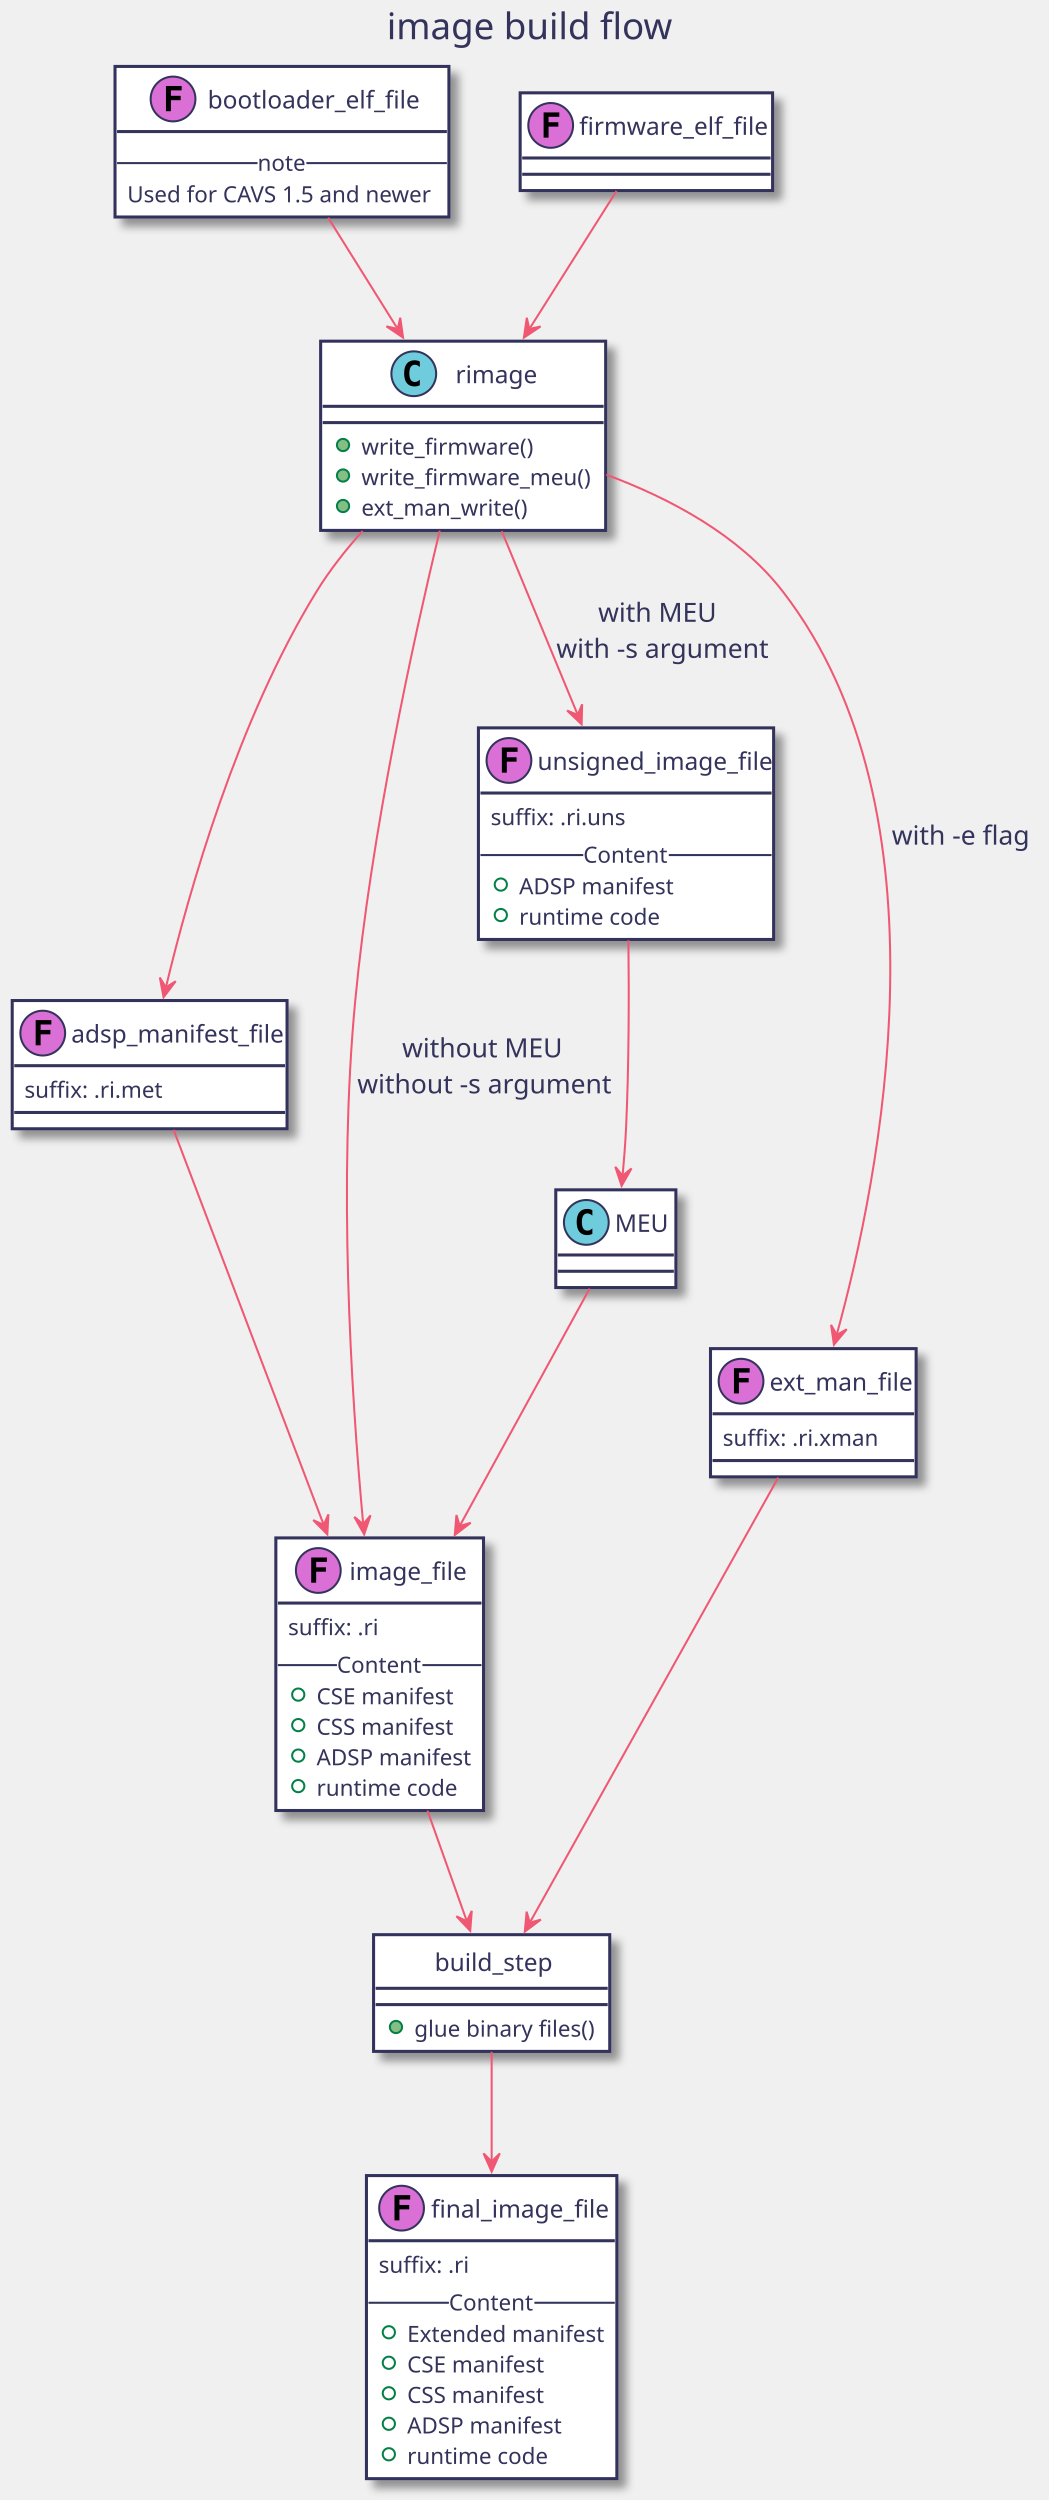
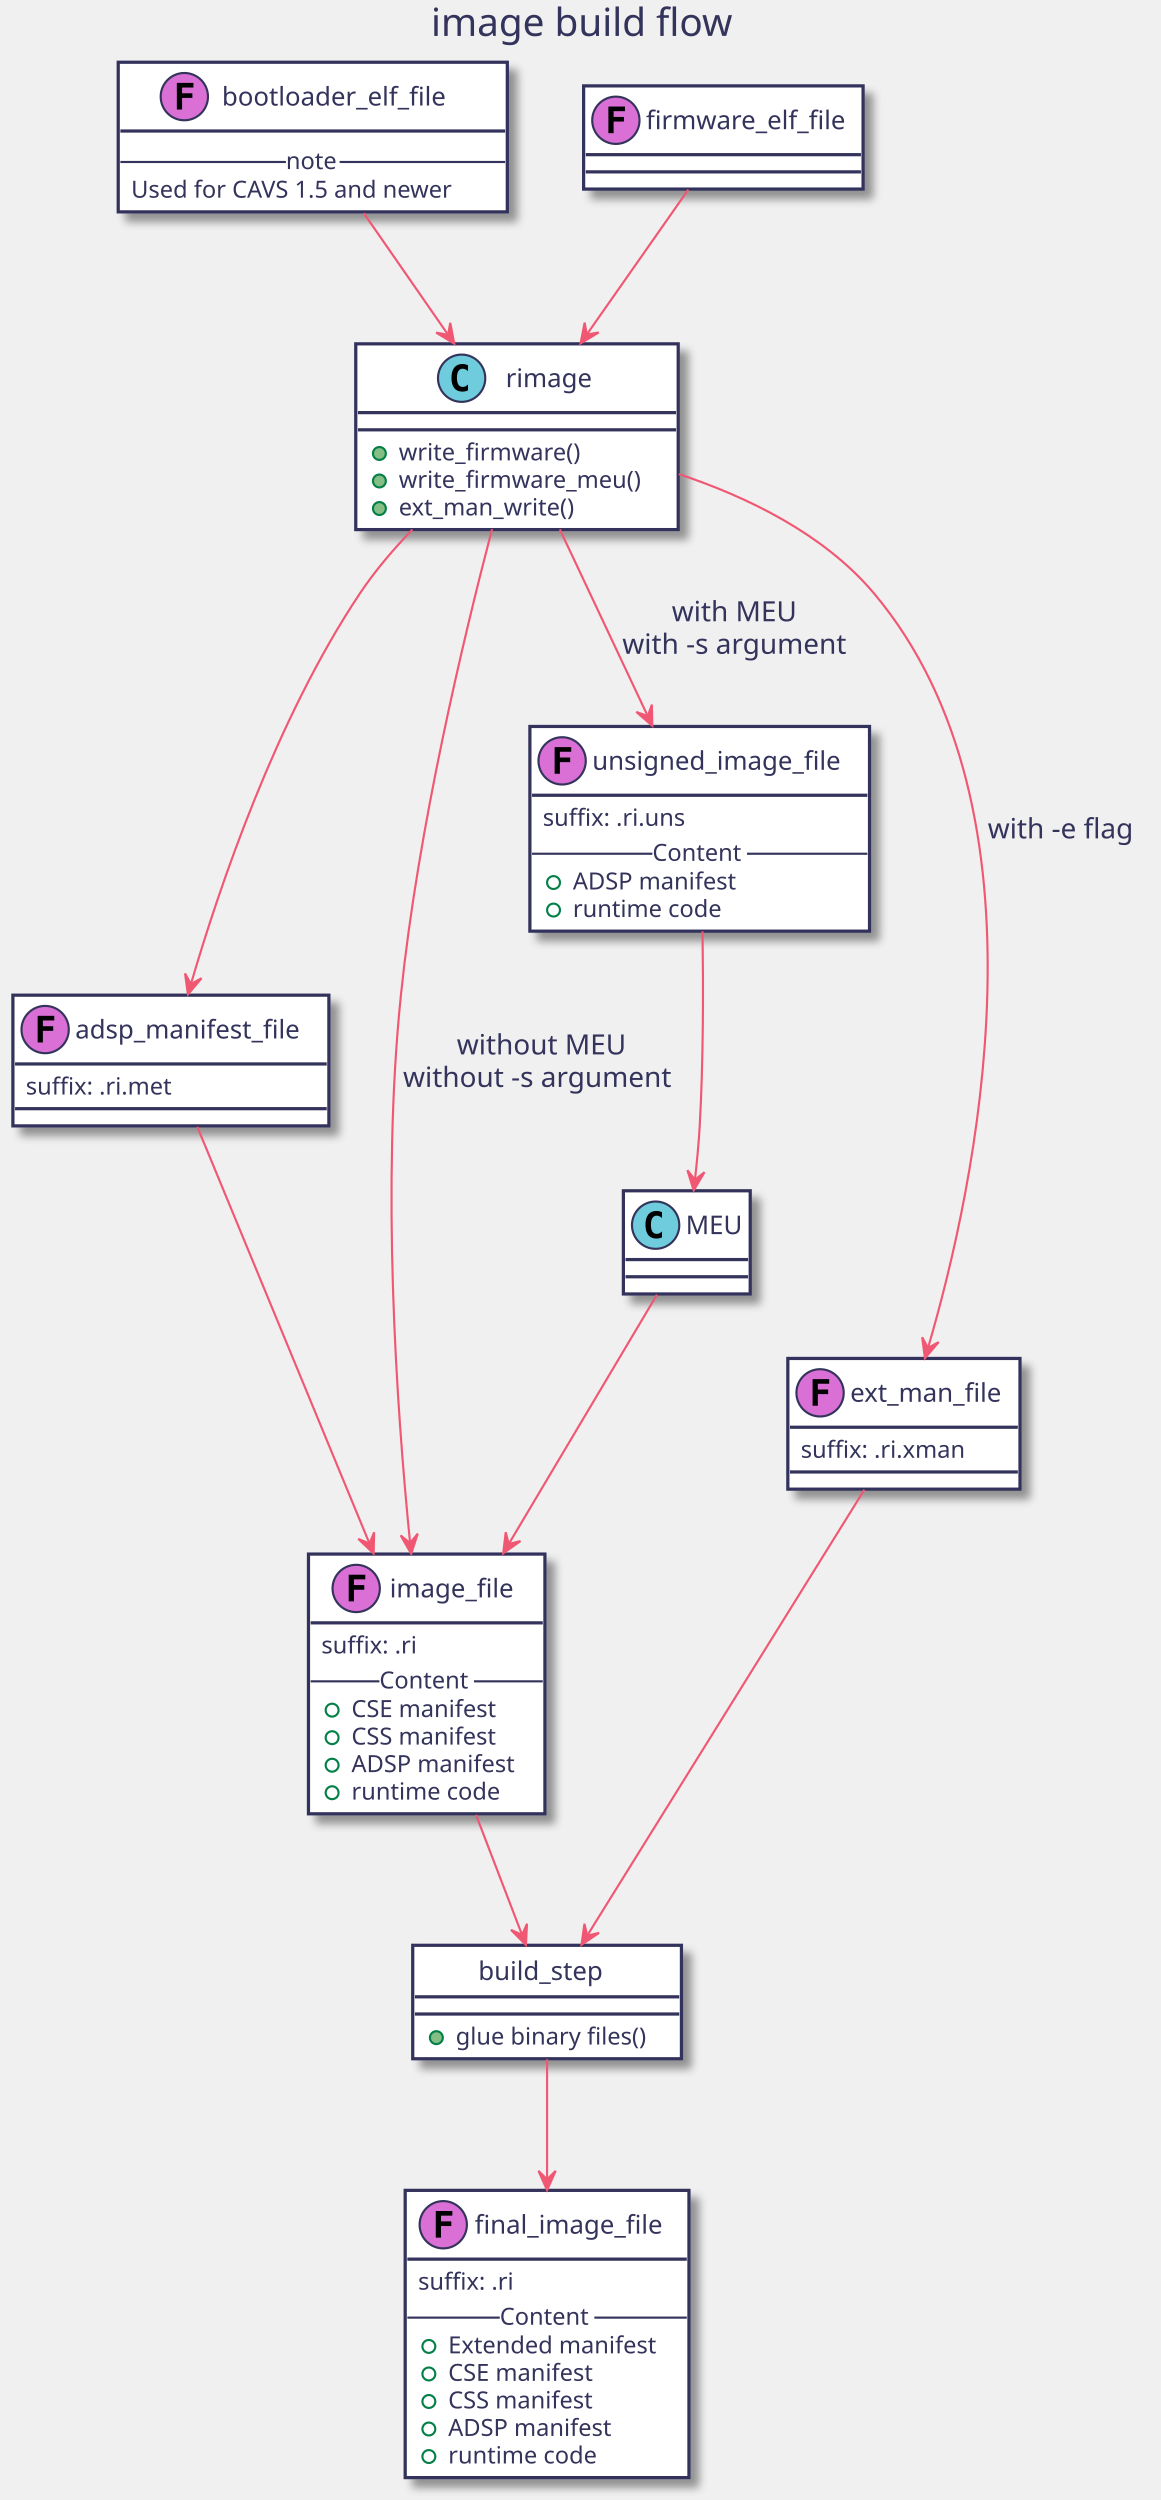
- <svg xmlns="http://www.w3.org/2000/svg" contentScriptType="application/ecmascript" contentStyleType="text/css" height="1228px" preserveAspectRatio="none" style="width:515px;height:1228px;" version="1.1" viewBox="0 0 515 1228" width="515px" zoomAndPan="magnify">
+ <svg xmlns="http://www.w3.org/2000/svg" contentScriptType="application/ecmascript" contentStyleType="text/css" height="1163px" preserveAspectRatio="none" style="width:540px;height:1163px;" version="1.1" viewBox="0 0 540 1163" width="540px" zoomAndPan="magnify">
  <defs>
    <filter height="300%" id="f8wv1i86gtqoy" width="300%" x="-1" y="-1">
      <feGaussianBlur result="blurOut" stdDeviation="2.0" />
      <feColorMatrix in="blurOut" result="blurOut2" type="matrix" values="0 0 0 0 0 0 0 0 0 0 0 0 0 0 0 0 0 0 .4 0" />
      <feOffset dx="4.0" dy="4.0" in="blurOut2" result="blurOut3" />
      <feBlend in="SourceGraphic" in2="blurOut3" mode="normal" />
    </filter>
  </defs>
  <g>
-     <text fill="#33335B" font-family="sans-serif" font-size="18" lengthAdjust="spacingAndGlyphs" textLength="142" x="190" y="19.242">image build flow</text>
-     <rect fill="#FFFFFF" filter="url(#f8wv1i86gtqoy)" height="73.964" id="bootloader_elf_file" style="stroke: #33335B; stroke-width: 1.5;" width="164" x="56.5" y="32.626" />
-     <ellipse cx="85" cy="48.626" fill="#DA70D6" rx="11" ry="11" style="stroke: #33335B; stroke-width: 1.0;" />
-     <path d="M89.234,44.392 L83.953,44.392 L83.953,47.063 L88.75,47.063 L88.75,49.22 L83.953,49.22 L83.953,54.626 L81.516,54.626 L81.516,42.235 L89.234,42.235 L89.234,44.392 Z " />
-     <text fill="#33335B" font-family="sans-serif" font-size="12" lengthAdjust="spacingAndGlyphs" textLength="102" x="102" y="53.282">bootloader_elf_file</text>
-     <line style="stroke: #33335B; stroke-width: 1.5;" x1="57.5" x2="219.5" y1="64.626" y2="64.626" />
-     <text fill="#33335B" font-family="sans-serif" font-size="11" lengthAdjust="spacingAndGlyphs" textLength="152" x="62.5" y="99.367">Used for CAVS 1.5 and newer</text>
-     <line style="stroke: #33335B; stroke-width: 1.0;" x1="57.5" x2="126.5" y1="80.117" y2="80.117" />
-     <text fill="#33335B" font-family="sans-serif" font-size="11" lengthAdjust="spacingAndGlyphs" textLength="24" x="126.5" y="83.885">note</text>
-     <line style="stroke: #33335B; stroke-width: 1.0;" x1="150.5" x2="219.5" y1="80.117" y2="80.117" />
-     <rect fill="#FFFFFF" filter="url(#f8wv1i86gtqoy)" height="48" id="firmware_elf_file" style="stroke: #33335B; stroke-width: 1.5;" width="124" x="255.5" y="45.606" />
-     <ellipse cx="270.5" cy="61.606" fill="#DA70D6" rx="11" ry="11" style="stroke: #33335B; stroke-width: 1.0;" />
-     <path d="M274.734,57.371 L269.453,57.371 L269.453,60.043 L274.25,60.043 L274.25,62.2 L269.453,62.2 L269.453,67.606 L267.016,67.606 L267.016,55.215 L274.734,55.215 L274.734,57.371 Z " />
-     <text fill="#33335B" font-family="sans-serif" font-size="12" lengthAdjust="spacingAndGlyphs" textLength="92" x="284.5" y="66.262">firmware_elf_file</text>
-     <line style="stroke: #33335B; stroke-width: 1.5;" x1="256.5" x2="378.5" y1="77.606" y2="77.606" />
-     <line style="stroke: #33335B; stroke-width: 1.5;" x1="256.5" x2="378.5" y1="85.606" y2="85.606" />
-     <rect fill="#FFFFFF" filter="url(#f8wv1i86gtqoy)" height="92.946" id="rimage" style="stroke: #33335B; stroke-width: 1.5;" width="140" x="157.5" y="167.586" />
-     <ellipse cx="203.25" cy="183.586" fill="#6FCCDD" rx="11" ry="11" style="stroke: #33335B; stroke-width: 1.0;" />
-     <path d="M206.219,189.226 Q205.641,189.523 205,189.664 Q204.359,189.82 203.656,189.82 Q201.156,189.82 199.828,188.18 Q198.516,186.523 198.516,183.398 Q198.516,180.273 199.828,178.617 Q201.156,176.961 203.656,176.961 Q204.359,176.961 205,177.117 Q205.656,177.273 206.219,177.57 L206.219,180.289 Q205.594,179.711 205,179.445 Q204.406,179.164 203.781,179.164 Q202.438,179.164 201.75,180.242 Q201.062,181.305 201.062,183.398 Q201.062,185.492 201.75,186.57 Q202.438,187.633 203.781,187.633 Q204.406,187.633 205,187.367 Q205.594,187.086 206.219,186.508 L206.219,189.226 Z " />
-     <text fill="#33335B" font-family="sans-serif" font-size="12" lengthAdjust="spacingAndGlyphs" textLength="40" x="223.75" y="188.242">rimage</text>
-     <line style="stroke: #33335B; stroke-width: 1.5;" x1="158.5" x2="296.5" y1="199.586" y2="199.586" />
-     <line style="stroke: #33335B; stroke-width: 1.5;" x1="158.5" x2="296.5" y1="207.586" y2="207.586" />
-     <ellipse cx="168.5" cy="218.586" fill="#84BE84" rx="3" ry="3" style="stroke: #038048; stroke-width: 1.0;" />
-     <text fill="#33335B" font-family="sans-serif" font-size="11" lengthAdjust="spacingAndGlyphs" textLength="86" x="177.5" y="223.345">write_firmware()</text>
-     <ellipse cx="168.5" cy="233.568" fill="#84BE84" rx="3" ry="3" style="stroke: #038048; stroke-width: 1.0;" />
-     <text fill="#33335B" font-family="sans-serif" font-size="11" lengthAdjust="spacingAndGlyphs" textLength="114" x="177.5" y="238.327">write_firmware_meu()</text>
-     <ellipse cx="168.5" cy="248.55" fill="#84BE84" rx="3" ry="3" style="stroke: #038048; stroke-width: 1.0;" />
-     <text fill="#33335B" font-family="sans-serif" font-size="11" lengthAdjust="spacingAndGlyphs" textLength="82" x="177.5" y="253.309">ext_man_write()</text>
-     <rect fill="#FFFFFF" filter="url(#f8wv1i86gtqoy)" height="62.982" id="adsp_manifest_file" style="stroke: #33335B; stroke-width: 1.5;" width="135" x="6" y="491.466" />
-     <ellipse cx="21" cy="507.466" fill="#DA70D6" rx="11" ry="11" style="stroke: #33335B; stroke-width: 1.0;" />
-     <path d="M25.234,503.231 L19.953,503.231 L19.953,505.903 L24.75,505.903 L24.75,508.06 L19.953,508.06 L19.953,513.466 L17.516,513.466 L17.516,501.075 L25.234,501.075 L25.234,503.231 Z " />
-     <text fill="#33335B" font-family="sans-serif" font-size="12" lengthAdjust="spacingAndGlyphs" textLength="103" x="35" y="512.122">adsp_manifest_file</text>
-     <line style="stroke: #33335B; stroke-width: 1.5;" x1="7" x2="140" y1="523.466" y2="523.466" />
-     <text fill="#33335B" font-family="sans-serif" font-size="11" lengthAdjust="spacingAndGlyphs" textLength="69" x="12" y="539.225">suffix: .ri.met</text>
-     <line style="stroke: #33335B; stroke-width: 1.5;" x1="7" x2="140" y1="546.448" y2="546.448" />
-     <rect fill="#FFFFFF" filter="url(#f8wv1i86gtqoy)" height="133.891" id="image_file" style="stroke: #33335B; stroke-width: 1.5;" width="102" x="135.5" y="755.426" />
-     <ellipse cx="156.35" cy="771.426" fill="#DA70D6" rx="11" ry="11" style="stroke: #33335B; stroke-width: 1.0;" />
-     <path d="M160.584,767.192 L155.303,767.192 L155.303,769.863 L160.1,769.863 L160.1,772.02 L155.303,772.02 L155.303,777.426 L152.866,777.426 L152.866,765.035 L160.584,765.035 L160.584,767.192 Z " />
-     <text fill="#33335B" font-family="sans-serif" font-size="12" lengthAdjust="spacingAndGlyphs" textLength="57" x="171.65" y="776.082">image_file</text>
-     <line style="stroke: #33335B; stroke-width: 1.5;" x1="136.5" x2="236.5" y1="787.426" y2="787.426" />
-     <text fill="#33335B" font-family="sans-serif" font-size="11" lengthAdjust="spacingAndGlyphs" textLength="46" x="141.5" y="803.185">suffix: .ri</text>
-     <ellipse cx="146.5" cy="832.39" fill="none" rx="3" ry="3" style="stroke: #038048; stroke-width: 1.0;" />
-     <text fill="#33335B" font-family="sans-serif" font-size="11" lengthAdjust="spacingAndGlyphs" textLength="67" x="155.5" y="837.149">CSE manifest</text>
-     <ellipse cx="146.5" cy="847.371" fill="none" rx="3" ry="3" style="stroke: #038048; stroke-width: 1.0;" />
-     <text fill="#33335B" font-family="sans-serif" font-size="11" lengthAdjust="spacingAndGlyphs" textLength="67" x="155.5" y="852.13">CSS manifest</text>
-     <ellipse cx="146.5" cy="862.353" fill="none" rx="3" ry="3" style="stroke: #038048; stroke-width: 1.0;" />
-     <text fill="#33335B" font-family="sans-serif" font-size="11" lengthAdjust="spacingAndGlyphs" textLength="76" x="155.5" y="867.112">ADSP manifest</text>
-     <ellipse cx="146.5" cy="877.335" fill="none" rx="3" ry="3" style="stroke: #038048; stroke-width: 1.0;" />
-     <text fill="#33335B" font-family="sans-serif" font-size="11" lengthAdjust="spacingAndGlyphs" textLength="70" x="155.5" y="882.094">runtime code</text>
-     <line style="stroke: #33335B; stroke-width: 1.0;" x1="136.5" x2="165.5" y1="817.899" y2="817.899" />
-     <text fill="#33335B" font-family="sans-serif" font-size="11" lengthAdjust="spacingAndGlyphs" textLength="42" x="165.5" y="821.667">Content</text>
-     <line style="stroke: #33335B; stroke-width: 1.0;" x1="207.5" x2="236.5" y1="817.899" y2="817.899" />
-     <rect fill="#FFFFFF" filter="url(#f8wv1i86gtqoy)" height="103.928" id="unsigned_image_file" style="stroke: #33335B; stroke-width: 1.5;" width="145" x="235" y="357.536" />
-     <ellipse cx="250" cy="373.536" fill="#DA70D6" rx="11" ry="11" style="stroke: #33335B; stroke-width: 1.0;" />
-     <path d="M254.234,369.301 L248.953,369.301 L248.953,371.973 L253.75,371.973 L253.75,374.13 L248.953,374.13 L248.953,379.536 L246.516,379.536 L246.516,367.145 L254.234,367.145 L254.234,369.301 Z " />
-     <text fill="#33335B" font-family="sans-serif" font-size="12" lengthAdjust="spacingAndGlyphs" textLength="113" x="264" y="378.192">unsigned_image_file</text>
-     <line style="stroke: #33335B; stroke-width: 1.5;" x1="236" x2="379" y1="389.536" y2="389.536" />
-     <text fill="#33335B" font-family="sans-serif" font-size="11" lengthAdjust="spacingAndGlyphs" textLength="68" x="241" y="405.295">suffix: .ri.uns</text>
-     <ellipse cx="246" cy="434.5" fill="none" rx="3" ry="3" style="stroke: #038048; stroke-width: 1.0;" />
-     <text fill="#33335B" font-family="sans-serif" font-size="11" lengthAdjust="spacingAndGlyphs" textLength="76" x="255" y="439.259">ADSP manifest</text>
-     <ellipse cx="246" cy="449.481" fill="none" rx="3" ry="3" style="stroke: #038048; stroke-width: 1.0;" />
-     <text fill="#33335B" font-family="sans-serif" font-size="11" lengthAdjust="spacingAndGlyphs" textLength="70" x="255" y="454.24">runtime code</text>
-     <line style="stroke: #33335B; stroke-width: 1.0;" x1="236" x2="286.5" y1="420.009" y2="420.009" />
-     <text fill="#33335B" font-family="sans-serif" font-size="11" lengthAdjust="spacingAndGlyphs" textLength="42" x="286.5" y="423.777">Content</text>
-     <line style="stroke: #33335B; stroke-width: 1.0;" x1="328.5" x2="379" y1="420.009" y2="420.009" />
-     <rect fill="#FFFFFF" filter="url(#f8wv1i86gtqoy)" height="62.982" id="ext_man_file" style="stroke: #33335B; stroke-width: 1.5;" width="101" x="349" y="662.446" />
-     <ellipse cx="364" cy="678.446" fill="#DA70D6" rx="11" ry="11" style="stroke: #33335B; stroke-width: 1.0;" />
-     <path d="M368.234,674.212 L362.953,674.212 L362.953,676.883 L367.75,676.883 L367.75,679.04 L362.953,679.04 L362.953,684.446 L360.516,684.446 L360.516,672.055 L368.234,672.055 L368.234,674.212 Z " />
-     <text fill="#33335B" font-family="sans-serif" font-size="12" lengthAdjust="spacingAndGlyphs" textLength="69" x="378" y="683.102">ext_man_file</text>
-     <line style="stroke: #33335B; stroke-width: 1.5;" x1="350" x2="449" y1="694.446" y2="694.446" />
-     <text fill="#33335B" font-family="sans-serif" font-size="11" lengthAdjust="spacingAndGlyphs" textLength="78" x="355" y="710.205">suffix: .ri.xman</text>
-     <line style="stroke: #33335B; stroke-width: 1.5;" x1="350" x2="449" y1="717.428" y2="717.428" />
-     <rect fill="#FFFFFF" filter="url(#f8wv1i86gtqoy)" height="57.326" id="build_step" style="stroke: #33335B; stroke-width: 1.5;" width="116" x="183.5" y="950.316" />
-     <text fill="#33335B" font-family="sans-serif" font-size="12" lengthAdjust="spacingAndGlyphs" textLength="56" x="213.5" y="968.144">build_step</text>
-     <line style="stroke: #33335B; stroke-width: 1.5;" x1="184.5" x2="298.5" y1="976.66" y2="976.66" />
-     <line style="stroke: #33335B; stroke-width: 1.5;" x1="184.5" x2="298.5" y1="984.66" y2="984.66" />
-     <ellipse cx="194.5" cy="995.66" fill="#84BE84" rx="3" ry="3" style="stroke: #038048; stroke-width: 1.0;" />
-     <text fill="#33335B" font-family="sans-serif" font-size="11" lengthAdjust="spacingAndGlyphs" textLength="90" x="203.5" y="1000.419">glue binary files()</text>
-     <rect fill="#FFFFFF" filter="url(#f8wv1i86gtqoy)" height="148.873" id="final_image_file" style="stroke: #33335B; stroke-width: 1.5;" width="123" x="180" y="1068.646" />
-     <ellipse cx="197.25" cy="1084.646" fill="#DA70D6" rx="11" ry="11" style="stroke: #33335B; stroke-width: 1.0;" />
-     <path d="M201.484,1080.411 L196.203,1080.411 L196.203,1083.083 L201,1083.083 L201,1085.24 L196.203,1085.24 L196.203,1090.646 L193.766,1090.646 L193.766,1078.255 L201.484,1078.255 L201.484,1080.411 Z " />
-     <text fill="#33335B" font-family="sans-serif" font-size="12" lengthAdjust="spacingAndGlyphs" textLength="86" x="211.75" y="1089.302">final_image_file</text>
-     <line style="stroke: #33335B; stroke-width: 1.5;" x1="181" x2="302" y1="1100.646" y2="1100.646" />
-     <text fill="#33335B" font-family="sans-serif" font-size="11" lengthAdjust="spacingAndGlyphs" textLength="46" x="186" y="1116.405">suffix: .ri</text>
-     <ellipse cx="191" cy="1145.61" fill="none" rx="3" ry="3" style="stroke: #038048; stroke-width: 1.0;" />
-     <text fill="#33335B" font-family="sans-serif" font-size="11" lengthAdjust="spacingAndGlyphs" textLength="97" x="200" y="1150.369">Extended manifest</text>
-     <ellipse cx="191" cy="1160.591" fill="none" rx="3" ry="3" style="stroke: #038048; stroke-width: 1.0;" />
-     <text fill="#33335B" font-family="sans-serif" font-size="11" lengthAdjust="spacingAndGlyphs" textLength="67" x="200" y="1165.35">CSE manifest</text>
-     <ellipse cx="191" cy="1175.573" fill="none" rx="3" ry="3" style="stroke: #038048; stroke-width: 1.0;" />
-     <text fill="#33335B" font-family="sans-serif" font-size="11" lengthAdjust="spacingAndGlyphs" textLength="67" x="200" y="1180.332">CSS manifest</text>
-     <ellipse cx="191" cy="1190.555" fill="none" rx="3" ry="3" style="stroke: #038048; stroke-width: 1.0;" />
-     <text fill="#33335B" font-family="sans-serif" font-size="11" lengthAdjust="spacingAndGlyphs" textLength="76" x="200" y="1195.314">ADSP manifest</text>
-     <ellipse cx="191" cy="1205.537" fill="none" rx="3" ry="3" style="stroke: #038048; stroke-width: 1.0;" />
-     <text fill="#33335B" font-family="sans-serif" font-size="11" lengthAdjust="spacingAndGlyphs" textLength="70" x="200" y="1210.296">runtime code</text>
-     <line style="stroke: #33335B; stroke-width: 1.0;" x1="181" x2="220.5" y1="1131.119" y2="1131.119" />
-     <text fill="#33335B" font-family="sans-serif" font-size="11" lengthAdjust="spacingAndGlyphs" textLength="42" x="220.5" y="1134.887">Content</text>
-     <line style="stroke: #33335B; stroke-width: 1.0;" x1="262.5" x2="302" y1="1131.119" y2="1131.119" />
-     <rect fill="#FFFFFF" filter="url(#f8wv1i86gtqoy)" height="48" id="MEU" style="stroke: #33335B; stroke-width: 1.5;" width="59" x="273" y="584.446" />
-     <ellipse cx="288" cy="600.446" fill="#6FCCDD" rx="11" ry="11" style="stroke: #33335B; stroke-width: 1.0;" />
-     <path d="M290.969,606.087 Q290.391,606.383 289.75,606.524 Q289.109,606.68 288.406,606.68 Q285.906,606.68 284.578,605.04 Q283.266,603.383 283.266,600.258 Q283.266,597.133 284.578,595.477 Q285.906,593.821 288.406,593.821 Q289.109,593.821 289.75,593.977 Q290.406,594.133 290.969,594.43 L290.969,597.149 Q290.344,596.571 289.75,596.305 Q289.156,596.024 288.531,596.024 Q287.188,596.024 286.5,597.102 Q285.812,598.165 285.812,600.258 Q285.812,602.352 286.5,603.43 Q287.188,604.493 288.531,604.493 Q289.156,604.493 289.75,604.227 Q290.344,603.946 290.969,603.368 L290.969,606.087 Z " />
-     <text fill="#33335B" font-family="sans-serif" font-size="12" lengthAdjust="spacingAndGlyphs" textLength="27" x="302" y="605.102">MEU</text>
-     <line style="stroke: #33335B; stroke-width: 1.5;" x1="274" x2="331" y1="616.446" y2="616.446" />
-     <line style="stroke: #33335B; stroke-width: 1.5;" x1="274" x2="331" y1="624.446" y2="624.446" />
-     <path d="M302.84,93.816 C291.22,112.206 274.54,138.606 259.83,161.896 " fill="none" id="firmware_elf_file-&gt;rimage" style="stroke: #F05772; stroke-width: 1.0;" />
-     <polygon fill="#F05772" points="257.34,165.836,265.529,160.363,260.01,161.609,258.765,156.091,257.34,165.836" style="stroke: #F05772; stroke-width: 1.0;" />
-     <path d="M161.19,106.926 C171.64,123.646 184.22,143.786 195.61,162.006 " fill="none" id="bootloader_elf_file-&gt;rimage" style="stroke: #F05772; stroke-width: 1.0;" />
-     <polygon fill="#F05772" points="197.98,165.816,196.602,156.064,195.33,161.576,189.818,160.304,197.98,165.816" style="stroke: #F05772; stroke-width: 1.0;" />
-     <path d="M297.78,233.166 C328.82,244.656 363.07,262.756 384.5,290.536 C468.51,399.416 432.27,578.576 410.97,655.706 " fill="none" id="rimage-&gt;ext_man_file" style="stroke: #F05772; stroke-width: 1.0;" />
-     <polygon fill="#F05772" points="409.63,660.516,415.922,652.939,410.987,655.703,408.222,650.768,409.63,660.516" style="stroke: #F05772; stroke-width: 1.0;" />
-     <text fill="#33335B" font-family="sans-serif" font-size="13" lengthAdjust="spacingAndGlyphs" textLength="65" x="438.04" y="414.893">with -e flag</text>
-     <path d="M382.29,725.766 C352.37,779.376 290.99,889.316 260.11,944.636 " fill="none" id="ext_man_file-&gt;build_step" style="stroke: #F05772; stroke-width: 1.0;" />
-     <polygon fill="#F05772" points="257.78,948.816,265.662,942.911,260.219,944.451,258.679,939.008,257.78,948.816" style="stroke: #F05772; stroke-width: 1.0;" />
-     <path d="M178.1,260.826 C169.81,270.106 161.85,280.196 155.5,290.536 C116.73,353.606 92.82,437.626 81.45,485.136 " fill="none" id="rimage-&gt;adsp_manifest_file" style="stroke: #F05772; stroke-width: 1.0;" />
-     <polygon fill="#F05772" points="80.35,489.836,86.3,481.987,81.492,484.968,78.511,480.16,80.35,489.836" style="stroke: #F05772; stroke-width: 1.0;" />
-     <path d="M216,260.646 C202.91,315.136 182.31,409.256 174.5,491.466 C166.11,579.766 172.25,681.866 178.42,748.816 " fill="none" id="rimage-&gt;image_file" style="stroke: #F05772; stroke-width: 1.0;" />
-     <polygon fill="#F05772" points="178.87,753.676,182.005,744.339,178.399,748.698,174.041,745.092,178.87,753.676" style="stroke: #F05772; stroke-width: 1.0;" />
-     <text fill="#33335B" font-family="sans-serif" font-size="13" lengthAdjust="spacingAndGlyphs" textLength="79" x="197.5" y="519.353">without MEU</text>
-     <text fill="#33335B" font-family="sans-serif" font-size="13" lengthAdjust="spacingAndGlyphs" textLength="123" x="175.5" y="537.059">without -s argument</text>
-     <path d="M246.46,260.906 C257.68,288.026 271.98,322.626 283.93,351.496 " fill="none" id="rimage-&gt;unsigned_image_file" style="stroke: #F05772; stroke-width: 1.0;" />
-     <polygon fill="#F05772" points="285.7,355.796,285.946,345.95,283.784,351.178,278.557,349.016,285.7,355.796" style="stroke: #F05772; stroke-width: 1.0;" />
-     <text fill="#33335B" font-family="sans-serif" font-size="13" lengthAdjust="spacingAndGlyphs" textLength="58" x="293.79" y="305.433">with MEU</text>
-     <text fill="#33335B" font-family="sans-serif" font-size="13" lengthAdjust="spacingAndGlyphs" textLength="102" x="273.29" y="323.139">with -s argument</text>
-     <path d="M308.67,461.826 C309,489.306 308.95,523.736 307.5,554.446 C307.14,562.016 306.5,570.176 305.8,577.776 " fill="none" id="unsigned_image_file-&gt;MEU" style="stroke: #F05772; stroke-width: 1.0;" />
-     <polygon fill="#F05772" points="305.34,582.486,310.196,573.917,305.826,577.51,302.234,573.139,305.34,582.486" style="stroke: #F05772; stroke-width: 1.0;" />
-     <path d="M289.64,632.936 C274.29,660.986 247.88,709.226 225.64,749.866 " fill="none" id="MEU-&gt;image_file" style="stroke: #F05772; stroke-width: 1.0;" />
-     <polygon fill="#F05772" points="223.39,753.966,231.219,747.991,225.79,749.58,224.202,744.15,223.39,753.966" style="stroke: #F05772; stroke-width: 1.0;" />
-     <path d="M85.27,554.936 C102.61,600.556 135.48,687.086 159.07,749.166 " fill="none" id="adsp_manifest_file-&gt;image_file" style="stroke: #F05772; stroke-width: 1.0;" />
-     <polygon fill="#F05772" points="160.78,753.686,161.329,743.852,159.007,749.011,153.849,746.689,160.78,753.686" style="stroke: #F05772; stroke-width: 1.0;" />
-     <path d="M209.98,889.386 C216.69,908.246 223.73,928.026 229.45,944.096 " fill="none" id="image_file-&gt;build_step" style="stroke: #F05772; stroke-width: 1.0;" />
-     <polygon fill="#F05772" points="230.98,948.416,231.733,938.596,229.305,943.705,224.196,941.276,230.98,948.416" style="stroke: #F05772; stroke-width: 1.0;" />
-     <path d="M241.5,1007.846 C241.5,1022.956 241.5,1042.486 241.5,1061.936 " fill="none" id="build_step-&gt;final_image_file" style="stroke: #F05772; stroke-width: 1.0;" />
-     <polygon fill="#F05772" points="241.5,1066.736,245.5,1057.736,241.5,1061.736,237.5,1057.736,241.5,1066.736" style="stroke: #F05772; stroke-width: 1.0;" />
+     <text fill="#33335B" font-family="sans-serif" font-size="18" lengthAdjust="spacingAndGlyphs" textLength="147" x="200.5" y="16.708">image build flow</text>
+     <rect fill="#FFFFFF" filter="url(#f8wv1i86gtqoy)" height="69.609" id="bootloader_elf_file" style="stroke: #33335B; stroke-width: 1.5;" width="181" x="55" y="28.953" />
+     <ellipse cx="85.75" cy="44.953" fill="#DA70D6" rx="11" ry="11" style="stroke: #33335B; stroke-width: 1.0;" />
+     <path d="M89.984,40.719 L84.703,40.719 L84.703,43.391 L89.5,43.391 L89.5,45.547 L84.703,45.547 L84.703,50.953 L82.266,50.953 L82.266,38.562 L89.984,38.562 L89.984,40.719 Z " />
+     <text fill="#33335B" font-family="sans-serif" font-size="12" lengthAdjust="spacingAndGlyphs" textLength="114" x="103.25" y="49.107">bootloader_elf_file</text>
+     <line style="stroke: #33335B; stroke-width: 1.5;" x1="56" x2="235" y1="60.953" y2="60.953" />
+     <text fill="#33335B" font-family="sans-serif" font-size="11" lengthAdjust="spacingAndGlyphs" textLength="169" x="61" y="91.968">Used for CAVS 1.5 and newer</text>
+     <line style="stroke: #33335B; stroke-width: 1.0;" x1="56" x2="133" y1="75.356" y2="75.356" />
+     <text fill="#33335B" font-family="sans-serif" font-size="11" lengthAdjust="spacingAndGlyphs" textLength="25" x="133" y="78.664">note</text>
+     <line style="stroke: #33335B; stroke-width: 1.0;" x1="158" x2="235" y1="75.356" y2="75.356" />
+     <rect fill="#FFFFFF" filter="url(#f8wv1i86gtqoy)" height="48" id="firmware_elf_file" style="stroke: #33335B; stroke-width: 1.5;" width="130" x="271.5" y="39.953" />
+     <ellipse cx="286.5" cy="55.953" fill="#DA70D6" rx="11" ry="11" style="stroke: #33335B; stroke-width: 1.0;" />
+     <path d="M290.734,51.719 L285.453,51.719 L285.453,54.391 L290.25,54.391 L290.25,56.547 L285.453,56.547 L285.453,61.953 L283.016,61.953 L283.016,49.562 L290.734,49.562 L290.734,51.719 Z " />
+     <text fill="#33335B" font-family="sans-serif" font-size="12" lengthAdjust="spacingAndGlyphs" textLength="98" x="300.5" y="60.107">firmware_elf_file</text>
+     <line style="stroke: #33335B; stroke-width: 1.5;" x1="272.5" x2="400.5" y1="71.953" y2="71.953" />
+     <line style="stroke: #33335B; stroke-width: 1.5;" x1="272.5" x2="400.5" y1="79.953" y2="79.953" />
+     <rect fill="#FFFFFF" filter="url(#f8wv1i86gtqoy)" height="86.414" id="rimage" style="stroke: #33335B; stroke-width: 1.5;" width="150" x="165.5" y="159.953" />
+     <ellipse cx="214.75" cy="175.953" fill="#6FCCDD" rx="11" ry="11" style="stroke: #33335B; stroke-width: 1.0;" />
+     <path d="M217.719,181.594 Q217.141,181.891 216.5,182.031 Q215.859,182.188 215.156,182.188 Q212.656,182.188 211.328,180.547 Q210.016,178.891 210.016,175.766 Q210.016,172.641 211.328,170.984 Q212.656,169.328 215.156,169.328 Q215.859,169.328 216.5,169.484 Q217.156,169.641 217.719,169.938 L217.719,172.656 Q217.094,172.078 216.5,171.812 Q215.906,171.531 215.281,171.531 Q213.938,171.531 213.25,172.609 Q212.562,173.672 212.562,175.766 Q212.562,177.859 213.25,178.938 Q213.938,180 215.281,180 Q215.906,180 216.5,179.734 Q217.094,179.453 217.719,178.875 L217.719,181.594 Z " />
+     <text fill="#33335B" font-family="sans-serif" font-size="12" lengthAdjust="spacingAndGlyphs" textLength="43" x="235.25" y="180.107">rimage</text>
+     <line style="stroke: #33335B; stroke-width: 1.5;" x1="166.5" x2="314.5" y1="191.953" y2="191.953" />
+     <line style="stroke: #33335B; stroke-width: 1.5;" x1="166.5" x2="314.5" y1="199.953" y2="199.953" />
+     <ellipse cx="176.5" cy="210.953" fill="#84BE84" rx="3" ry="3" style="stroke: #038048; stroke-width: 1.0;" />
+     <text fill="#33335B" font-family="sans-serif" font-size="11" lengthAdjust="spacingAndGlyphs" textLength="93" x="185.5" y="214.164">write_firmware()</text>
+     <ellipse cx="176.5" cy="223.758" fill="#84BE84" rx="3" ry="3" style="stroke: #038048; stroke-width: 1.0;" />
+     <text fill="#33335B" font-family="sans-serif" font-size="11" lengthAdjust="spacingAndGlyphs" textLength="124" x="185.5" y="226.968">write_firmware_meu()</text>
+     <ellipse cx="176.5" cy="236.562" fill="#84BE84" rx="3" ry="3" style="stroke: #038048; stroke-width: 1.0;" />
+     <text fill="#33335B" font-family="sans-serif" font-size="11" lengthAdjust="spacingAndGlyphs" textLength="90" x="185.5" y="239.773">ext_man_write()</text>
+     <rect fill="#FFFFFF" filter="url(#f8wv1i86gtqoy)" height="60.805" id="adsp_manifest_file" style="stroke: #33335B; stroke-width: 1.5;" width="147" x="6" y="462.953" />
+     <ellipse cx="21" cy="478.953" fill="#DA70D6" rx="11" ry="11" style="stroke: #33335B; stroke-width: 1.0;" />
+     <path d="M25.234,474.719 L19.953,474.719 L19.953,477.391 L24.75,477.391 L24.75,479.547 L19.953,479.547 L19.953,484.953 L17.516,484.953 L17.516,472.562 L25.234,472.562 L25.234,474.719 Z " />
+     <text fill="#33335B" font-family="sans-serif" font-size="12" lengthAdjust="spacingAndGlyphs" textLength="115" x="35" y="483.107">adsp_manifest_file</text>
+     <line style="stroke: #33335B; stroke-width: 1.5;" x1="7" x2="152" y1="494.953" y2="494.953" />
+     <text fill="#33335B" font-family="sans-serif" font-size="11" lengthAdjust="spacingAndGlyphs" textLength="77" x="12" y="509.164">suffix: .ri.met</text>
+     <line style="stroke: #33335B; stroke-width: 1.5;" x1="7" x2="152" y1="515.758" y2="515.758" />
+     <rect fill="#FFFFFF" filter="url(#f8wv1i86gtqoy)" height="120.828" id="image_file" style="stroke: #33335B; stroke-width: 1.5;" width="110" x="143.5" y="722.953" />
+     <ellipse cx="165.7" cy="738.953" fill="#DA70D6" rx="11" ry="11" style="stroke: #33335B; stroke-width: 1.0;" />
+     <path d="M169.934,734.719 L164.653,734.719 L164.653,737.391 L169.45,737.391 L169.45,739.547 L164.653,739.547 L164.653,744.953 L162.216,744.953 L162.216,732.562 L169.934,732.562 L169.934,734.719 Z " />
+     <text fill="#33335B" font-family="sans-serif" font-size="12" lengthAdjust="spacingAndGlyphs" textLength="62" x="181.3" y="743.107">image_file</text>
+     <line style="stroke: #33335B; stroke-width: 1.5;" x1="144.5" x2="252.5" y1="754.953" y2="754.953" />
+     <text fill="#33335B" font-family="sans-serif" font-size="11" lengthAdjust="spacingAndGlyphs" textLength="51" x="149.5" y="769.164">suffix: .ri</text>
+     <ellipse cx="154.5" cy="795.562" fill="none" rx="3" ry="3" style="stroke: #038048; stroke-width: 1.0;" />
+     <text fill="#33335B" font-family="sans-serif" font-size="11" lengthAdjust="spacingAndGlyphs" textLength="77" x="163.5" y="798.773">CSE manifest</text>
+     <ellipse cx="154.5" cy="808.367" fill="none" rx="3" ry="3" style="stroke: #038048; stroke-width: 1.0;" />
+     <text fill="#33335B" font-family="sans-serif" font-size="11" lengthAdjust="spacingAndGlyphs" textLength="78" x="163.5" y="811.578">CSS manifest</text>
+     <ellipse cx="154.5" cy="821.172" fill="none" rx="3" ry="3" style="stroke: #038048; stroke-width: 1.0;" />
+     <text fill="#33335B" font-family="sans-serif" font-size="11" lengthAdjust="spacingAndGlyphs" textLength="84" x="163.5" y="824.382">ADSP manifest</text>
+     <ellipse cx="154.5" cy="833.977" fill="none" rx="3" ry="3" style="stroke: #038048; stroke-width: 1.0;" />
+     <text fill="#33335B" font-family="sans-serif" font-size="11" lengthAdjust="spacingAndGlyphs" textLength="75" x="163.5" y="837.187">runtime code</text>
+     <line style="stroke: #33335B; stroke-width: 1.0;" x1="144.5" x2="176.5" y1="782.16" y2="782.16" />
+     <text fill="#33335B" font-family="sans-serif" font-size="11" lengthAdjust="spacingAndGlyphs" textLength="44" x="176.5" y="785.468">Content</text>
+     <line style="stroke: #33335B; stroke-width: 1.0;" x1="220.5" x2="252.5" y1="782.16" y2="782.16" />
+     <rect fill="#FFFFFF" filter="url(#f8wv1i86gtqoy)" height="95.219" id="unsigned_image_file" style="stroke: #33335B; stroke-width: 1.5;" width="158" x="246.5" y="337.953" />
+     <ellipse cx="261.5" cy="353.953" fill="#DA70D6" rx="11" ry="11" style="stroke: #33335B; stroke-width: 1.0;" />
+     <path d="M265.734,349.719 L260.453,349.719 L260.453,352.391 L265.25,352.391 L265.25,354.547 L260.453,354.547 L260.453,359.953 L258.016,359.953 L258.016,347.562 L265.734,347.562 L265.734,349.719 Z " />
+     <text fill="#33335B" font-family="sans-serif" font-size="12" lengthAdjust="spacingAndGlyphs" textLength="126" x="275.5" y="358.107">unsigned_image_file</text>
+     <line style="stroke: #33335B; stroke-width: 1.5;" x1="247.5" x2="403.5" y1="369.953" y2="369.953" />
+     <text fill="#33335B" font-family="sans-serif" font-size="11" lengthAdjust="spacingAndGlyphs" textLength="76" x="252.5" y="384.164">suffix: .ri.uns</text>
+     <ellipse cx="257.5" cy="410.562" fill="none" rx="3" ry="3" style="stroke: #038048; stroke-width: 1.0;" />
+     <text fill="#33335B" font-family="sans-serif" font-size="11" lengthAdjust="spacingAndGlyphs" textLength="84" x="266.5" y="413.773">ADSP manifest</text>
+     <ellipse cx="257.5" cy="423.367" fill="none" rx="3" ry="3" style="stroke: #038048; stroke-width: 1.0;" />
+     <text fill="#33335B" font-family="sans-serif" font-size="11" lengthAdjust="spacingAndGlyphs" textLength="75" x="266.5" y="426.578">runtime code</text>
+     <line style="stroke: #33335B; stroke-width: 1.0;" x1="247.5" x2="303.5" y1="397.16" y2="397.16" />
+     <text fill="#33335B" font-family="sans-serif" font-size="11" lengthAdjust="spacingAndGlyphs" textLength="44" x="303.5" y="400.468">Content</text>
+     <line style="stroke: #33335B; stroke-width: 1.0;" x1="347.5" x2="403.5" y1="397.16" y2="397.16" />
+     <rect fill="#FFFFFF" filter="url(#f8wv1i86gtqoy)" height="60.805" id="ext_man_file" style="stroke: #33335B; stroke-width: 1.5;" width="108" x="366.5" y="631.953" />
+     <ellipse cx="381.5" cy="647.953" fill="#DA70D6" rx="11" ry="11" style="stroke: #33335B; stroke-width: 1.0;" />
+     <path d="M385.734,643.719 L380.453,643.719 L380.453,646.391 L385.25,646.391 L385.25,648.547 L380.453,648.547 L380.453,653.953 L378.016,653.953 L378.016,641.562 L385.734,641.562 L385.734,643.719 Z " />
+     <text fill="#33335B" font-family="sans-serif" font-size="12" lengthAdjust="spacingAndGlyphs" textLength="76" x="395.5" y="652.107">ext_man_file</text>
+     <line style="stroke: #33335B; stroke-width: 1.5;" x1="367.5" x2="473.5" y1="663.953" y2="663.953" />
+     <text fill="#33335B" font-family="sans-serif" font-size="11" lengthAdjust="spacingAndGlyphs" textLength="86" x="372.5" y="678.164">suffix: .ri.xman</text>
+     <line style="stroke: #33335B; stroke-width: 1.5;" x1="367.5" x2="473.5" y1="684.758" y2="684.758" />
+     <rect fill="#FFFFFF" filter="url(#f8wv1i86gtqoy)" height="52.773" id="build_step" style="stroke: #33335B; stroke-width: 1.5;" width="125" x="192" y="904.953" />
+     <text fill="#33335B" font-family="sans-serif" font-size="12" lengthAdjust="spacingAndGlyphs" textLength="64" x="222.5" y="921.092">build_step</text>
+     <line style="stroke: #33335B; stroke-width: 1.5;" x1="193" x2="316" y1="928.922" y2="928.922" />
+     <line style="stroke: #33335B; stroke-width: 1.5;" x1="193" x2="316" y1="936.922" y2="936.922" />
+     <ellipse cx="203" cy="947.922" fill="#84BE84" rx="3" ry="3" style="stroke: #038048; stroke-width: 1.0;" />
+     <text fill="#33335B" font-family="sans-serif" font-size="11" lengthAdjust="spacingAndGlyphs" textLength="99" x="212" y="951.132">glue binary files()</text>
+     <rect fill="#FFFFFF" filter="url(#f8wv1i86gtqoy)" height="133.633" id="final_image_file" style="stroke: #33335B; stroke-width: 1.5;" width="132" x="188.5" y="1018.953" />
+     <ellipse cx="206.2" cy="1034.953" fill="#DA70D6" rx="11" ry="11" style="stroke: #33335B; stroke-width: 1.0;" />
+     <path d="M210.434,1030.719 L205.153,1030.719 L205.153,1033.391 L209.95,1033.391 L209.95,1035.547 L205.153,1035.547 L205.153,1040.953 L202.716,1040.953 L202.716,1028.562 L210.434,1028.562 L210.434,1030.719 Z " />
+     <text fill="#33335B" font-family="sans-serif" font-size="12" lengthAdjust="spacingAndGlyphs" textLength="94" x="220.8" y="1039.107">final_image_file</text>
+     <line style="stroke: #33335B; stroke-width: 1.5;" x1="189.5" x2="319.5" y1="1050.953" y2="1050.953" />
+     <text fill="#33335B" font-family="sans-serif" font-size="11" lengthAdjust="spacingAndGlyphs" textLength="51" x="194.5" y="1065.164">suffix: .ri</text>
+     <ellipse cx="199.5" cy="1091.562" fill="none" rx="3" ry="3" style="stroke: #038048; stroke-width: 1.0;" />
+     <text fill="#33335B" font-family="sans-serif" font-size="11" lengthAdjust="spacingAndGlyphs" textLength="106" x="208.5" y="1094.773">Extended manifest</text>
+     <ellipse cx="199.5" cy="1104.367" fill="none" rx="3" ry="3" style="stroke: #038048; stroke-width: 1.0;" />
+     <text fill="#33335B" font-family="sans-serif" font-size="11" lengthAdjust="spacingAndGlyphs" textLength="77" x="208.5" y="1107.578">CSE manifest</text>
+     <ellipse cx="199.5" cy="1117.172" fill="none" rx="3" ry="3" style="stroke: #038048; stroke-width: 1.0;" />
+     <text fill="#33335B" font-family="sans-serif" font-size="11" lengthAdjust="spacingAndGlyphs" textLength="78" x="208.5" y="1120.382">CSS manifest</text>
+     <ellipse cx="199.5" cy="1129.977" fill="none" rx="3" ry="3" style="stroke: #038048; stroke-width: 1.0;" />
+     <text fill="#33335B" font-family="sans-serif" font-size="11" lengthAdjust="spacingAndGlyphs" textLength="84" x="208.5" y="1133.187">ADSP manifest</text>
+     <ellipse cx="199.5" cy="1142.781" fill="none" rx="3" ry="3" style="stroke: #038048; stroke-width: 1.0;" />
+     <text fill="#33335B" font-family="sans-serif" font-size="11" lengthAdjust="spacingAndGlyphs" textLength="75" x="208.5" y="1145.992">runtime code</text>
+     <line style="stroke: #33335B; stroke-width: 1.0;" x1="189.5" x2="232.5" y1="1078.16" y2="1078.16" />
+     <text fill="#33335B" font-family="sans-serif" font-size="11" lengthAdjust="spacingAndGlyphs" textLength="44" x="232.5" y="1081.468">Content</text>
+     <line style="stroke: #33335B; stroke-width: 1.0;" x1="276.5" x2="319.5" y1="1078.16" y2="1078.16" />
+     <rect fill="#FFFFFF" filter="url(#f8wv1i86gtqoy)" height="48" id="MEU" style="stroke: #33335B; stroke-width: 1.5;" width="59" x="290" y="553.953" />
+     <ellipse cx="305" cy="569.953" fill="#6FCCDD" rx="11" ry="11" style="stroke: #33335B; stroke-width: 1.0;" />
+     <path d="M307.969,575.594 Q307.391,575.891 306.75,576.031 Q306.109,576.188 305.406,576.188 Q302.906,576.188 301.578,574.547 Q300.266,572.891 300.266,569.766 Q300.266,566.641 301.578,564.984 Q302.906,563.328 305.406,563.328 Q306.109,563.328 306.75,563.484 Q307.406,563.641 307.969,563.938 L307.969,566.656 Q307.344,566.078 306.75,565.812 Q306.156,565.531 305.531,565.531 Q304.188,565.531 303.5,566.609 Q302.812,567.672 302.812,569.766 Q302.812,571.859 303.5,572.938 Q304.188,574 305.531,574 Q306.156,574 306.75,573.734 Q307.344,573.453 307.969,572.875 L307.969,575.594 Z " />
+     <text fill="#33335B" font-family="sans-serif" font-size="12" lengthAdjust="spacingAndGlyphs" textLength="27" x="319" y="574.107">MEU</text>
+     <line style="stroke: #33335B; stroke-width: 1.5;" x1="291" x2="348" y1="585.953" y2="585.953" />
+     <line style="stroke: #33335B; stroke-width: 1.5;" x1="291" x2="348" y1="593.953" y2="593.953" />
+     <path d="M320.21,88.193 C307.32,106.593 288.91,132.873 273.02,155.543 " fill="none" id="firmware_elf_file-&gt;rimage" style="stroke: #F05772; stroke-width: 1.0;" />
+     <polygon fill="#F05772" points="270.09,159.733,278.529,154.656,272.958,155.638,271.976,150.067,270.09,159.733" style="stroke: #F05772; stroke-width: 1.0;" />
+     <path d="M169.23,99.173 C181.08,116.263 195.6,137.193 208.43,155.703 " fill="none" id="bootloader_elf_file-&gt;rimage" style="stroke: #F05772; stroke-width: 1.0;" />
+     <polygon fill="#F05772" points="211.31,159.853,209.462,150.179,208.458,155.746,202.891,154.742,211.31,159.853" style="stroke: #F05772; stroke-width: 1.0;" />
+     <path d="M315.78,220.543 C348,231.273 383.44,248.553 406.5,275.953 C491.87,377.423 453.56,552.533 431.82,626.683 " fill="none" id="rimage-&gt;ext_man_file" style="stroke: #F05772; stroke-width: 1.0;" />
+     <polygon fill="#F05772" points="430.28,631.843,436.667,624.346,431.697,627.048,428.995,622.078,430.28,631.843" style="stroke: #F05772; stroke-width: 1.0;" />
+     <text fill="#33335B" font-family="sans-serif" font-size="13" lengthAdjust="spacingAndGlyphs" textLength="69" x="459.5" y="390.02">with -e flag</text>
+     <path d="M402.1,693.043 C370.31,744.183 305.42,848.553 273.33,900.163 " fill="none" id="ext_man_file-&gt;build_step" style="stroke: #F05772; stroke-width: 1.0;" />
+     <polygon fill="#F05772" points="270.52,904.693,278.674,899.169,273.164,900.449,271.883,894.939,270.52,904.693" style="stroke: #F05772; stroke-width: 1.0;" />
+     <path d="M191.85,246.343 C183.02,255.513 174.42,265.593 167.5,275.953 C128.42,334.413 101.92,412.953 88.88,457.583 " fill="none" id="rimage-&gt;adsp_manifest_file" style="stroke: #F05772; stroke-width: 1.0;" />
+     <polygon fill="#F05772" points="87.43,462.593,93.769,455.056,88.817,457.789,86.083,452.837,87.43,462.593" style="stroke: #F05772; stroke-width: 1.0;" />
+     <path d="M228.91,246.153 C215.57,297.073 194.49,385.513 186.5,462.953 C177.43,550.933 184.3,653.183 190.78,717.843 " fill="none" id="rimage-&gt;image_file" style="stroke: #F05772; stroke-width: 1.0;" />
+     <polygon fill="#F05772" points="191.29,722.813,194.343,713.449,190.775,717.84,186.385,714.273,191.29,722.813" style="stroke: #F05772; stroke-width: 1.0;" />
+     <text fill="#33335B" font-family="sans-serif" font-size="13" lengthAdjust="spacingAndGlyphs" textLength="79" x="212.5" y="490.52">without MEU</text>
+     <text fill="#33335B" font-family="sans-serif" font-size="13" lengthAdjust="spacingAndGlyphs" textLength="129" x="187.5" y="505.653">without -s argument</text>
+     <path d="M260.43,246.273 C272.63,272.183 288.32,305.503 301.24,332.943 " fill="none" id="rimage-&gt;unsigned_image_file" style="stroke: #F05772; stroke-width: 1.0;" />
+     <polygon fill="#F05772" points="303.46,337.643,303.252,327.796,301.333,333.118,296.012,331.2,303.46,337.643" style="stroke: #F05772; stroke-width: 1.0;" />
+     <text fill="#33335B" font-family="sans-serif" font-size="13" lengthAdjust="spacingAndGlyphs" textLength="58" x="312.5" y="289.02">with MEU</text>
+     <text fill="#33335B" font-family="sans-serif" font-size="13" lengthAdjust="spacingAndGlyphs" textLength="108" x="289.5" y="304.153">with -s argument</text>
+     <path d="M326.81,433.263 C327.22,459.873 327.2,493.803 325.5,523.953 C325.05,531.913 324.22,540.523 323.33,548.433 " fill="none" id="unsigned_image_file-&gt;MEU" style="stroke: #F05772; stroke-width: 1.0;" />
+     <polygon fill="#F05772" points="322.7,553.783,327.726,545.313,323.285,548.817,319.781,544.377,322.7,553.783" style="stroke: #F05772; stroke-width: 1.0;" />
+     <path d="M305.62,602.293 C288.98,630.283 260.39,678.363 236.94,717.813 " fill="none" id="MEU-&gt;image_file" style="stroke: #F05772; stroke-width: 1.0;" />
+     <polygon fill="#F05772" points="234.1,722.583,242.138,716.892,236.656,718.286,235.262,712.803,234.1,722.583" style="stroke: #F05772; stroke-width: 1.0;" />
+     <path d="M91.79,524.193 C110.57,569.643 146.86,657.483 171.87,718.003 " fill="none" id="adsp_manifest_file-&gt;image_file" style="stroke: #F05772; stroke-width: 1.0;" />
+     <polygon fill="#F05772" points="173.8,722.673,174.057,712.828,171.889,718.053,166.664,715.885,173.8,722.673" style="stroke: #F05772; stroke-width: 1.0;" />
+     <path d="M221.44,844.263 C228.78,863.383 236.59,883.763 242.78,899.893 " fill="none" id="image_file-&gt;build_step" style="stroke: #F05772; stroke-width: 1.0;" />
+     <polygon fill="#F05772" points="244.65,904.763,245.173,894.928,242.865,900.093,237.7,897.785,244.65,904.763" style="stroke: #F05772; stroke-width: 1.0;" />
+     <path d="M254.5,957.983 C254.5,973.373 254.5,993.823 254.5,1013.803 " fill="none" id="build_step-&gt;final_image_file" style="stroke: #F05772; stroke-width: 1.0;" />
+     <polygon fill="#F05772" points="254.5,1018.873,258.5,1009.873,254.5,1013.873,250.5,1009.873,254.5,1018.873" style="stroke: #F05772; stroke-width: 1.0;" />
  </g>
</svg>
